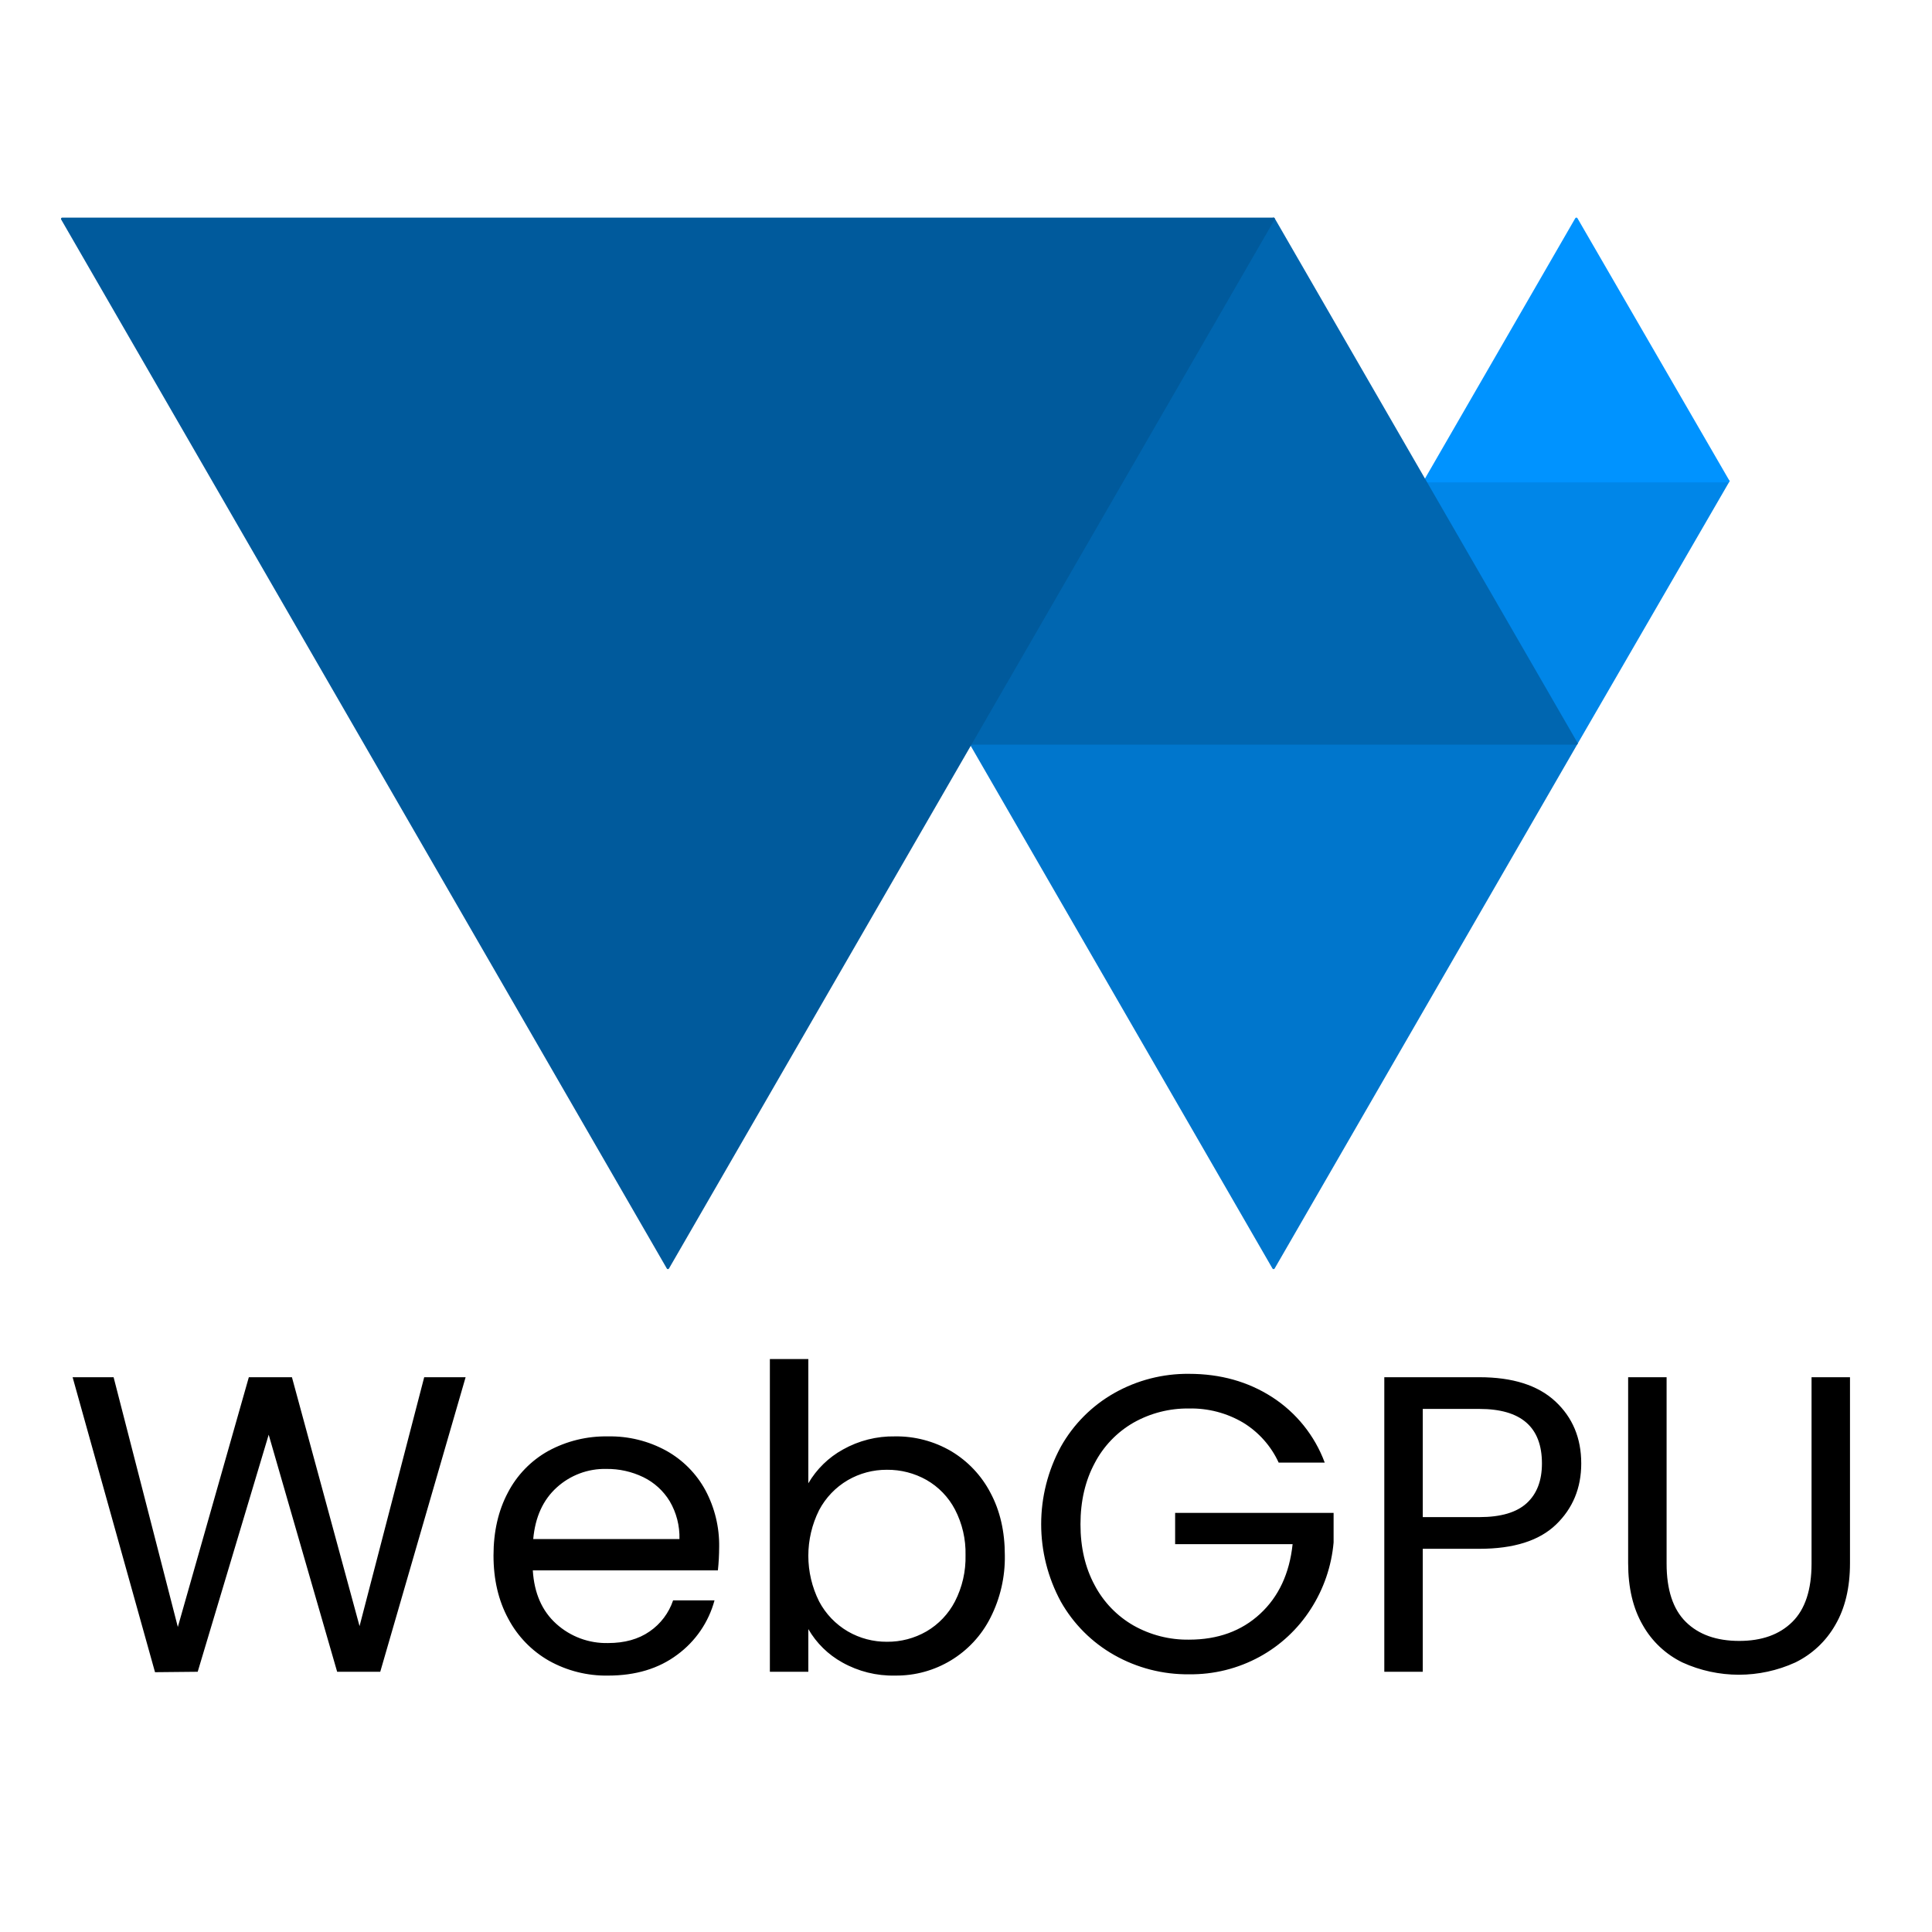
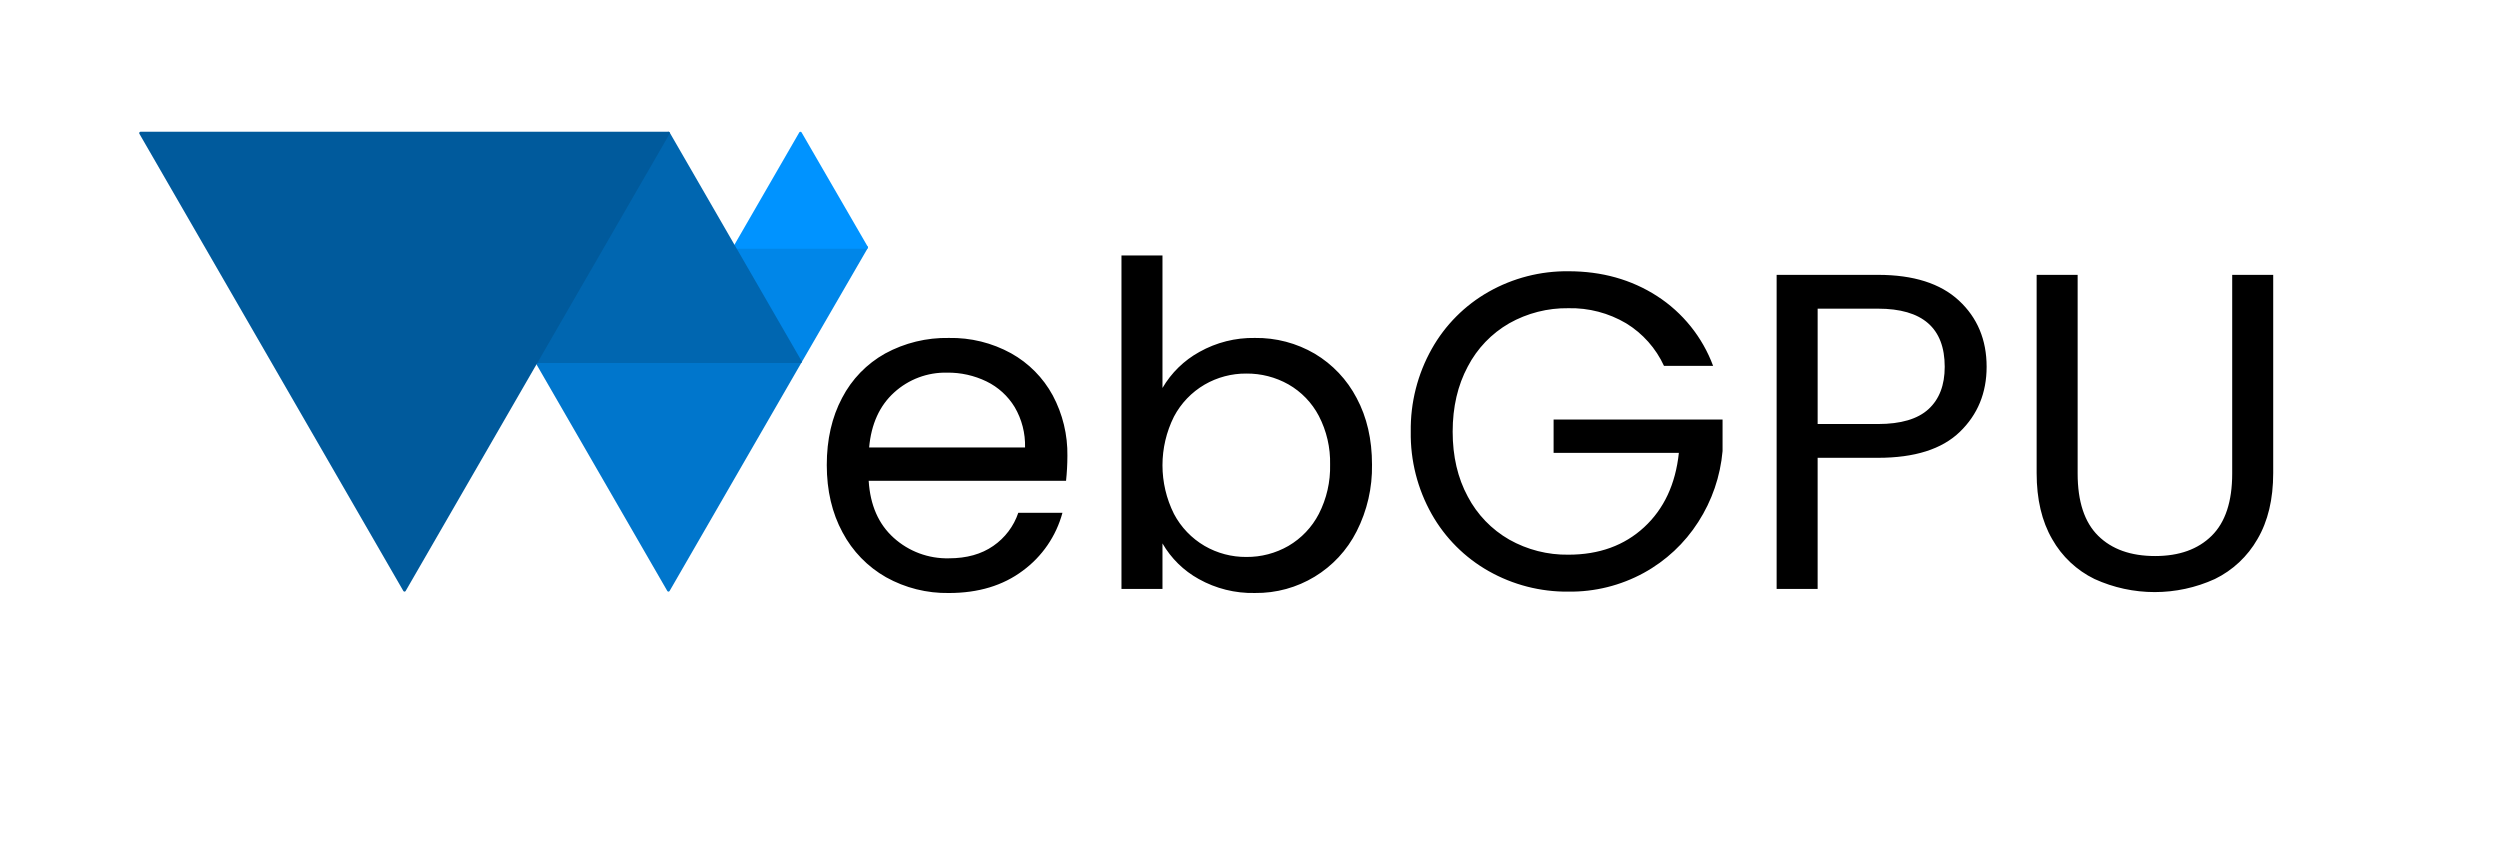
- <svg xmlns="http://www.w3.org/2000/svg" id="Logo" width="768" height="768" viewBox="0 0 768 768">
+ <svg xmlns="http://www.w3.org/2000/svg" id="Logo" width="932" height="315" viewBox="0 0 932 315">
  <defs>
    <style>
      .cls-1, .cls-2, .cls-3, .cls-4, .cls-5 {
        fill-rule: evenodd;
        stroke-linejoin: round;
      }

      .cls-6 {
        fill-rule: evenodd;
      }

      .cls-1 {
        fill: #005a9c;
        stroke: #005a9c;
      }

      .cls-2 {
        fill: #0066b0;
        stroke: #0066b0;
      }

      .cls-3 {
        fill: #0076cc;
        stroke: #0076cc;
      }

      .cls-4 {
        fill: #0086e8;
        stroke: #0086e8;
      }

      .cls-5 {
        fill: #0093ff;
        stroke: #0093ff;
      }
    </style>
  </defs>
-   <path id="Triangle_4" data-name="Triangle 4" class="cls-4" d="m626.63 295.5-60.189-104.25h120.55z" />
-   <path id="Triangle_5" data-name="Triangle 5" class="cls-5" d="m626.63 87.001-60.189 104.25h120.55z" />
-   <path id="Triangle_3" data-name="Triangle 3" class="cls-3" d="m506.26 504-120.38-208.5 240.76-2e-3z" />
-   <path id="Triangle_2" data-name="Triangle 2" class="cls-2" d="m506.26 87-120.38 208.5 240.76-2e-3z" />
-   <path id="Triangle_1" data-name="Triangle 1" class="cls-1" d="m265.5 504-240.76-417h481.51z" />
-   <path id="WebGPU" class="cls-6" d="M168.627,547.469l-25.7,98.943-26.877-98.943H98.913L70.692,646.748,45.158,547.469H28.864L61.621,664.722l16.966-.168,28.221-94.239,27.214,94.239h17.134l33.933-117.085H168.627ZM285.879,615a46.371,46.371,0,0,0-5.459-22.594A39.572,39.572,0,0,0,264.881,576.7a46.213,46.213,0,0,0-23.181-5.711,47.756,47.756,0,0,0-23.77,5.8,40.093,40.093,0,0,0-16.043,16.547q-5.712,10.752-5.711,25.029t5.879,25.114a41.6,41.6,0,0,0,16.211,16.714,46.506,46.506,0,0,0,23.434,5.88q16.461,0,27.549-8.315a39.581,39.581,0,0,0,14.783-21.586H267.569a24.459,24.459,0,0,1-9.323,12.347q-6.637,4.621-16.546,4.619a29.643,29.643,0,0,1-20.579-7.643q-8.484-7.643-9.323-21.25h73.578a90.2,90.2,0,0,0,.5-9.239h0Zm-15.79-3.192H211.966q1.174-13.1,9.323-20.494a28.334,28.334,0,0,1,19.739-7.391,32.747,32.747,0,0,1,14.7,3.275,25.141,25.141,0,0,1,10.5,9.575,28.211,28.211,0,0,1,3.864,15.035h0Zm51.234-22.174V540.246H306.037V664.554h15.286V647.588a35.4,35.4,0,0,0,13.523,13.27,40.944,40.944,0,0,0,20.914,5.208,41.878,41.878,0,0,0,37.965-23.014,52.85,52.85,0,0,0,5.711-24.862q0-14.111-5.711-24.777A41.656,41.656,0,0,0,378.1,576.866a42.963,42.963,0,0,0-22.342-5.879,40.769,40.769,0,0,0-20.662,5.207,36.153,36.153,0,0,0-13.775,13.439h0Zm62.491,28.557a38.312,38.312,0,0,1-4.2,18.395,29.538,29.538,0,0,1-11.339,11.927,30.881,30.881,0,0,1-15.707,4.115,30.554,30.554,0,0,1-15.538-4.115,30.081,30.081,0,0,1-11.423-11.927,40.557,40.557,0,0,1,0-36.285,30.1,30.1,0,0,1,11.423-11.927,30.574,30.574,0,0,1,15.538-4.115,31.392,31.392,0,0,1,15.707,4.031,29.1,29.1,0,0,1,11.339,11.759,37.449,37.449,0,0,1,4.2,18.142h0ZM526.6,581.4a52.873,52.873,0,0,0-20.914-26.038q-14.363-9.236-33.008-9.239a59.1,59.1,0,0,0-29.734,7.643,55.966,55.966,0,0,0-21.25,21.334,64.565,64.565,0,0,0,0,61.567,56.107,56.107,0,0,0,21.25,21.25,59.068,59.068,0,0,0,29.734,7.643,56.956,56.956,0,0,0,28.053-6.971,56.039,56.039,0,0,0,20.326-18.983,58.146,58.146,0,0,0,9.071-26.457V601.392H467.133v12.431h46.7Q511.982,631.3,500.9,641.54t-28.221,10.247a43.637,43.637,0,0,1-22.091-5.627,39.867,39.867,0,0,1-15.454-16.043q-5.629-10.413-5.627-24.189t5.627-24.274a39.775,39.775,0,0,1,15.454-16.127,43.657,43.657,0,0,1,22.091-5.627,40.519,40.519,0,0,1,21.5,5.627A36.439,36.439,0,0,1,508.289,581.4H526.6Zm101.967,0.336q0-15.119-10.331-24.694t-30.153-9.575h-37.8V664.554h15.287V615.671h22.51q20.493,0,30.489-9.659t10-24.274h0Zm-40.484,21.334h-22.51v-43h22.51q24.858,0,24.861,21.67,0,10.248-6.047,15.79t-18.814,5.544h0Zm59.129-55.6v73.913q0,14.615,5.8,24.61a36.383,36.383,0,0,0,15.79,14.866,54.05,54.05,0,0,0,44.852,0,36.913,36.913,0,0,0,15.875-14.866Q735.4,636,735.4,621.382V547.469H720.117V621.55q0,15.623-7.644,23.182t-21.082,7.559q-13.606,0-21.25-7.559T662.5,621.55V547.469H647.211Z" />
+   <path id="Triangle_4" data-name="Triangle 4" class="cls-4" d="m298.4 134.84-24.6-42.609h49.269z" />
+   <path id="Triangle_5" data-name="Triangle 5" class="cls-5" d="m298.4 49.619-24.6 42.609h49.269z" />
+   <path id="Triangle_3" data-name="Triangle 3" class="cls-3" d="m249.2 220.06-49.2-85.218 98.4-8.1e-4z" />
+   <path id="Triangle_2" data-name="Triangle 2" class="cls-2" d="m249.2 49.619-49.2 85.218 98.4-8.1e-4z" />
+   <path id="Triangle_1" data-name="Triangle 1" class="cls-1" d="m150.8 220.06-98.4-170.44h196.8z" />
+   <path id="WebGPU" class="cls-6" d="M397.927,170a46.383,46.383,0,0,0-5.459-22.594A39.579,39.579,0,0,0,376.929,131.7a46.217,46.217,0,0,0-23.182-5.711,47.758,47.758,0,0,0-23.77,5.8,40.1,40.1,0,0,0-16.042,16.547q-5.714,10.752-5.712,25.029t5.88,25.114a41.6,41.6,0,0,0,16.21,16.714,46.512,46.512,0,0,0,23.434,5.88q16.461,0,27.55-8.315a39.574,39.574,0,0,0,14.782-21.586H379.617a24.465,24.465,0,0,1-9.323,12.347q-6.639,4.621-16.547,4.619a29.643,29.643,0,0,1-20.578-7.643q-8.484-7.642-9.323-21.25h73.577a89.923,89.923,0,0,0,.5-9.239h0Zm-15.791-3.192H324.014q1.173-13.1,9.323-20.494a28.334,28.334,0,0,1,19.738-7.391,32.751,32.751,0,0,1,14.7,3.275,25.147,25.147,0,0,1,10.5,9.575,28.21,28.21,0,0,1,3.863,15.035h0Zm51.235-22.174V95.246H418.084V219.554h15.287V202.588a35.4,35.4,0,0,0,13.523,13.27,40.941,40.941,0,0,0,20.914,5.208,41.875,41.875,0,0,0,37.964-23.014,52.851,52.851,0,0,0,5.712-24.862q0-14.111-5.712-24.777a41.653,41.653,0,0,0-15.622-16.547,42.965,42.965,0,0,0-22.342-5.879,40.763,40.763,0,0,0-20.662,5.207,36.146,36.146,0,0,0-13.775,13.439h0Zm62.49,28.557a38.312,38.312,0,0,1-4.2,18.4,29.535,29.535,0,0,1-11.338,11.927,30.887,30.887,0,0,1-15.707,4.115,30.558,30.558,0,0,1-15.539-4.115,30.072,30.072,0,0,1-11.422-11.927,40.557,40.557,0,0,1,0-36.285,30.092,30.092,0,0,1,11.422-11.927,30.578,30.578,0,0,1,15.539-4.115,31.4,31.4,0,0,1,15.707,4.031,29.1,29.1,0,0,1,11.338,11.759,37.449,37.449,0,0,1,4.2,18.142h0ZM638.647,136.4a52.884,52.884,0,0,0-20.914-26.038q-14.362-9.236-33.009-9.239a59.092,59.092,0,0,0-29.733,7.643,55.959,55.959,0,0,0-21.25,21.334,61.09,61.09,0,0,0-7.812,30.826,60.623,60.623,0,0,0,7.812,30.741,56.1,56.1,0,0,0,21.25,21.25,59.062,59.062,0,0,0,29.733,7.643,56.956,56.956,0,0,0,28.053-6.971A56.042,56.042,0,0,0,633.1,194.608a58.17,58.17,0,0,0,9.071-26.457V156.392H579.181v12.431h46.7q-1.849,17.472-12.935,27.717t-28.221,10.247a43.634,43.634,0,0,1-22.09-5.627,39.861,39.861,0,0,1-15.454-16.043q-5.631-10.413-5.628-24.189t5.628-24.274a39.769,39.769,0,0,1,15.454-16.127,43.654,43.654,0,0,1,22.09-5.627,40.52,40.52,0,0,1,21.5,5.627A36.445,36.445,0,0,1,620.337,136.4h18.31Zm101.967,0.336q0-15.118-10.332-24.694t-30.153-9.575h-37.8V219.554h15.286V170.671h22.51q20.493,0,30.489-9.659t10-24.274h0Zm-40.485,21.334h-22.51v-43h22.51q24.859,0,24.862,21.67,0,10.248-6.047,15.79t-18.815,5.544h0Zm59.13-55.6v73.913q0,14.614,5.795,24.61a36.391,36.391,0,0,0,15.791,14.866,54.05,54.05,0,0,0,44.852,0,36.911,36.911,0,0,0,15.874-14.866q5.878-9.993,5.88-24.61V102.469H832.164V176.55q0,15.623-7.643,23.182t-21.082,7.559q-13.606,0-21.25-7.559t-7.643-23.182V102.469H759.259Z" />
</svg>
